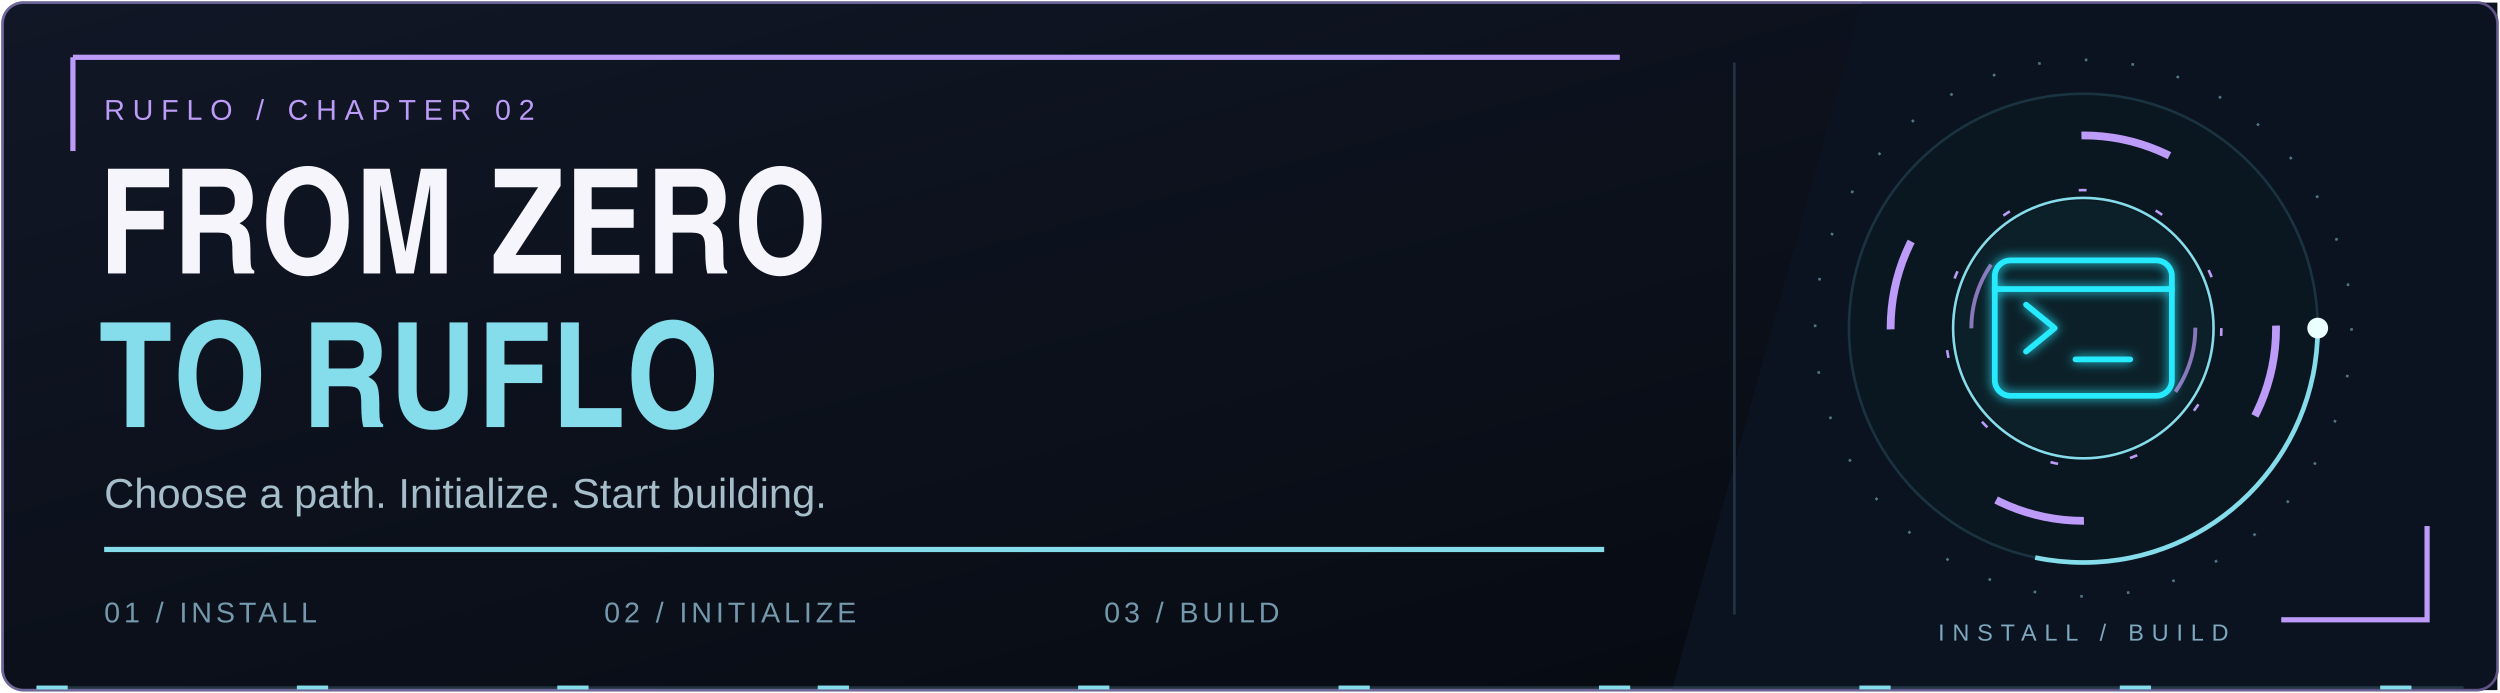
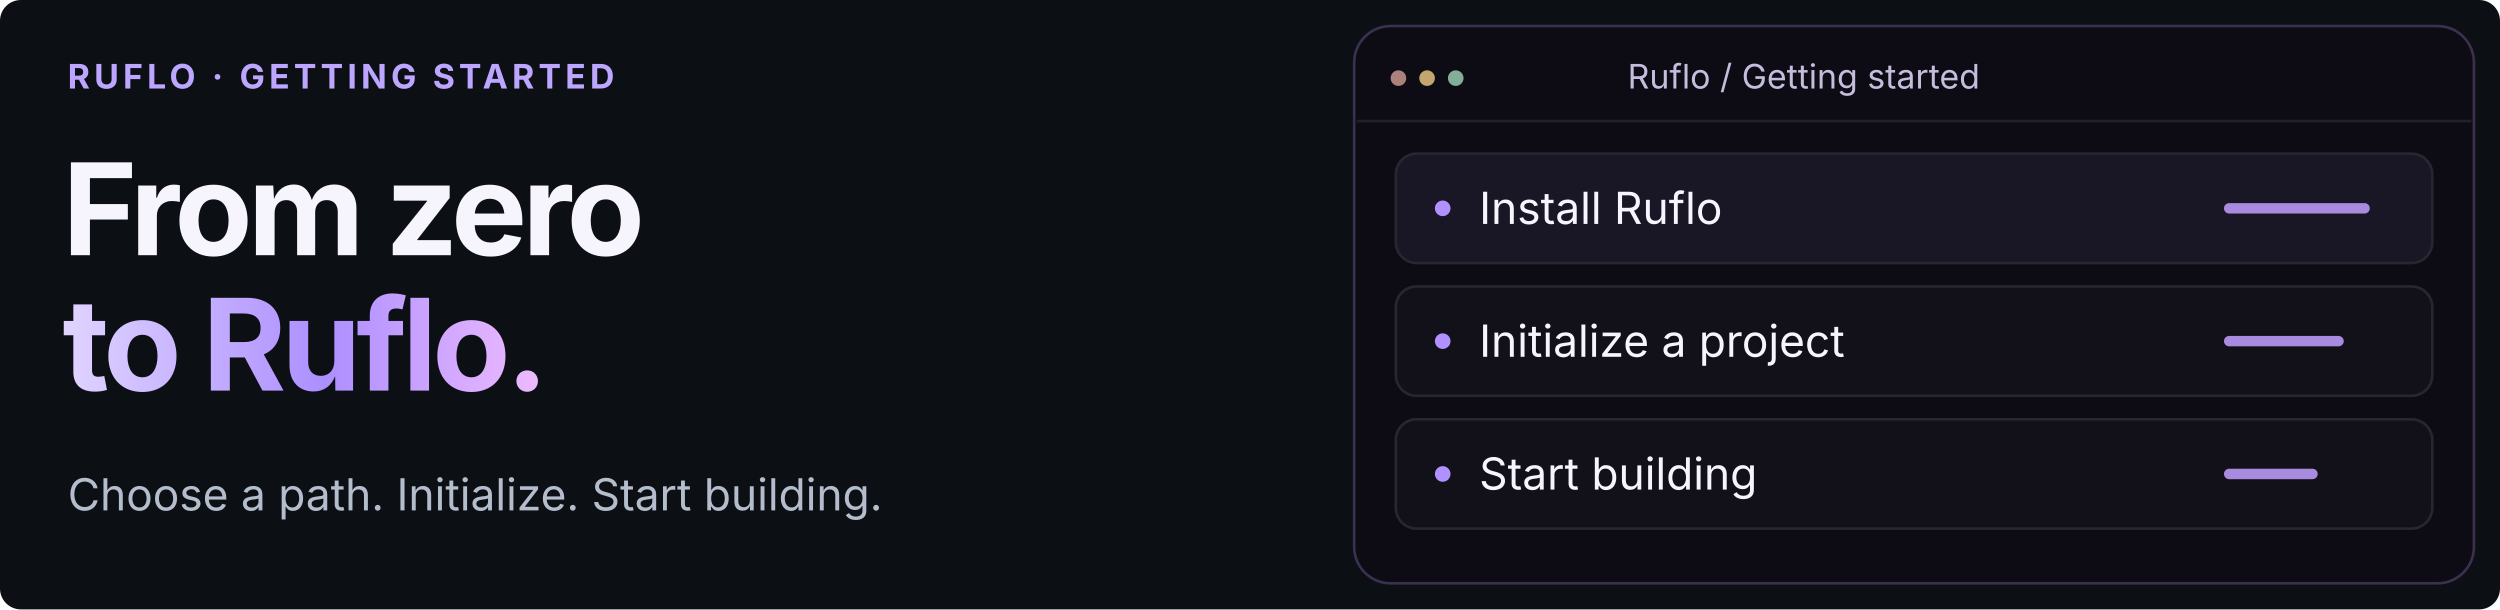
- <svg xmlns="http://www.w3.org/2000/svg" width="960" height="266" viewBox="0 0 960 266" role="img" aria-labelledby="title desc">
+ <svg xmlns="http://www.w3.org/2000/svg" width="960" height="234" viewBox="0 0 960 234" role="img" aria-labelledby="title desc">
  <defs>
-     <linearGradient id="panel" x2="1" y2="1">
-       <stop stop-color="#111726" />
-       <stop offset="1" stop-color="#05090f" />
+     <linearGradient id="heading">
+       <stop stop-color="#e0d4ff" />
+       <stop offset=".55" stop-color="#ac8fff" />
+       <stop offset="1" stop-color="#edbaff" />
    </linearGradient>
-     <filter id="glow">
-       <feGaussianBlur stdDeviation="2" />
-       <feMerge>
-         <feMergeNode />
-         <feMergeNode in="SourceGraphic" />
-       </feMerge>
-     </filter>
  </defs>
-   <style>text{font-family:Arial,Helvetica,sans-serif}.mono{font-family:monospace}.flow{stroke-dasharray:12 40;animation:flow 6s linear infinite;filter:url(#glow)}.tube{filter:url(#glow);animation:pulse 6s ease-in-out infinite}.tube2{filter:url(#glow);animation:pulse 6s 2s ease-in-out infinite}.gold{fill:#bd9bf8;filter:url(#soft)}@keyframes flicker{0%,43%,45%,47%,100%{opacity:1}44%,46%{opacity:.55}}.orbit{transform-box:fill-box;transform-origin:center;animation:spin 14s linear infinite}.pulse{animation:pulse 3s ease-in-out infinite}.rise{animation:rise 7s ease-in-out infinite}@keyframes flow{to{stroke-dashoffset:-208}}@keyframes spin{to{transform:rotate(360deg)}}@keyframes pulse{0%,100%{opacity:.45}50%{opacity:1}}@keyframes rise{0%,100%{transform:translateY(0)}50%{transform:translateY(-5px)}}@media(prefers-reduced-motion:reduce){*{animation:none!important}}.rim{stroke-dasharray:90 390;animation:rim 9s linear infinite;filter:url(#glow)}.sweep{animation:sweep 8s ease-in-out infinite;opacity:.18}.halo{transform-box:fill-box;transform-origin:center;animation:halo 4s ease-out infinite}.equalizer{transform-box:fill-box;transform-origin:bottom;animation:eq 1.6s ease-in-out infinite alternate}@keyframes rim{to{stroke-dashoffset:-960}}@keyframes sweep{0%,100%{transform:translateX(-200px);opacity:0}30%,70%{opacity:.18}85%{transform:translateX(1100px);opacity:0}}@keyframes halo{0%{transform:scale(.8);opacity:0}25%{opacity:.4}100%{transform:scale(1.25);opacity:0}}@keyframes eq{from{transform:scaleY(.3)}to{transform:scaleY(1)}}@media(prefers-reduced-motion:reduce){*{animation:none!important}.sweep,.halo{display:none}}.packet{stroke-dasharray:7 93;stroke-dashoffset:7;opacity:0;stroke-linecap:round;animation:packet 12s linear infinite;filter:url(#glow)}.active{animation:active 12s ease-in-out infinite}.scan{animation:scan 6s ease-in-out infinite;transform-box:fill-box;transform-origin:center}@keyframes packet{0%{stroke-dashoffset:7;opacity:0}1%{opacity:1}12.4%{stroke-dashoffset:-100;opacity:1}12.5%,100%{stroke-dashoffset:-100;opacity:0}}@keyframes active{0%,14%,100%{stroke:#85dcea;fill:#141b29}1%,10%{stroke:#bd9bf8;fill:#33301b}}@keyframes scan{0%,100%{opacity:.2}50%{opacity:1}}@media(prefers-reduced-motion:reduce){*{animation:none!important}} .headline{animation:headline 12s cubic-bezier(.2,.8,.2,1) infinite}.second{animation-delay:.16s}.rule{stroke-dasharray:610;animation:rule 12s ease-in-out infinite}.spin{transform-origin:800px 126px;animation:rot 24s linear infinite}.counter{animation-direction:reverse;animation-duration:36s}.beacon{animation:beacon 3s ease-in-out infinite}.stage{animation:stage 9s ease-in-out infinite}@keyframes headline{0%{transform:translateY(13px);opacity:.35}7%,92%{transform:translateY(0);opacity:1}100%{transform:translateY(0);opacity:.35}}@keyframes rule{0%{stroke-dashoffset:610}12%,90%{stroke-dashoffset:0}100%{stroke-dashoffset:-610}}@keyframes rot{to{transform:rotate(360deg)}}@keyframes beacon{0%,100%{opacity:.3}50%{opacity:1}}@keyframes stage{0%,33%,100%{fill:#7599ac}8%,25%{fill:#bd9bf8}}@media(prefers-reduced-motion:reduce){*{animation:none!important}}</style>
-   <rect x="1" y="1" width="958" height="264" rx="8" fill="url(#panel)" stroke="#263542" />
-   <path d="M715 1H959V265H642Z" fill="#0b1320" />
-   <path d="M28 22H622M28 22V58M932 202V238H876" fill="none" stroke="#bd9bf8" stroke-width="2" />
-   <text x="40" y="46" fill="#bd9bf8" font-family="monospace" font-size="11" letter-spacing="3">RUFLO  /  CHAPTER 02</text>
-   <g class="headline">
-     <g transform="translate(38 105)" aria-label="FROM ZERO">
-       <path d="M10.36 -16.912H24.864V-24.024H10.36V-33.096H26.936V-40.208H3.472V0.0H10.36ZM32.028 0.0H38.748V-15.68H45.86C50.508 -15.568 51.292 -14.392 51.236 -8.064C51.292 -4.256 51.46 -2.296 52.02 0.0H59.636V-1.064C58.46 -1.624 58.236 -2.52 58.18 -6.048C58.236 -15.456 57.676 -17.304 53.98 -19.264C57.34 -20.944 59.076 -24.136 59.076 -28.784C59.076 -35.728 54.988 -40.208 48.66 -40.208H32.028ZM38.748 -22.512V-33.32H47.372C50.508 -33.32 52.188 -31.416 52.188 -27.888C52.188 -24.192 50.508 -22.512 46.868 -22.512ZM80.296 -41.272C75.704 -41.272 71.56 -39.368 68.76 -35.952C65.792 -32.368 64.224 -26.936 64.224 -20.048C64.224 -15.064 65.064 -10.864 66.632 -7.56C69.264 -2.184 74.304 1.064 80.072 1.064C84.496 1.064 88.64 -0.896 91.384 -4.256C94.352 -7.84 95.92 -13.272 95.92 -20.104C95.92 -26.88 94.352 -32.368 91.384 -35.952C88.64 -39.256 84.496 -41.272 80.296 -41.272ZM80.184 -34.16C82.368 -34.16 84.552 -33.096 86.008 -31.248C87.968 -28.896 89.032 -25.032 89.032 -20.272C89.032 -11.368 85.672 -6.048 80.072 -6.048C74.472 -6.048 71.112 -11.368 71.112 -20.216C71.112 -28.896 74.528 -34.16 80.184 -34.16ZM133.548 -40.208H123.636L117.7 -8.288L111.652 -40.208H101.628V0.0H108.012V-34.104L114.116 0.0H120.892L127.164 -34.104V0.0H133.548ZM177.388 -7.112H159.972L177.276 -33.6V-40.208H152.02V-33.096H168.652L151.572 -7.112V0.0H177.388ZM206.728 -40.208H182.48V0.0H207.512V-7.112H189.2V-17.528H205.328V-24.64H189.2V-33.096H206.728ZM213.612 0.0H220.332V-15.68H227.444C232.092 -15.568 232.876 -14.392 232.82 -8.064C232.876 -4.256 233.044 -2.296 233.604 0.0H241.22V-1.064C240.044 -1.624 239.82 -2.52 239.764 -6.048C239.82 -15.456 239.26 -17.304 235.564 -19.264C238.924 -20.944 240.66 -24.136 240.66 -28.784C240.66 -35.728 236.572 -40.208 230.244 -40.208H213.612ZM220.332 -22.512V-33.32H228.956C232.092 -33.32 233.772 -31.416 233.772 -27.888C233.772 -24.192 232.092 -22.512 228.452 -22.512ZM261.88 -41.272C257.288 -41.272 253.144 -39.368 250.344 -35.952C247.376 -32.368 245.808 -26.936 245.808 -20.048C245.808 -15.064 246.648 -10.864 248.216 -7.56C250.848 -2.184 255.888 1.064 261.656 1.064C266.08 1.064 270.224 -0.896 272.968 -4.256C275.936 -7.84 277.504 -13.272 277.504 -20.104C277.504 -26.88 275.936 -32.368 272.968 -35.952C270.224 -39.256 266.08 -41.272 261.88 -41.272ZM261.768 -34.16C263.952 -34.16 266.136 -33.096 267.592 -31.248C269.552 -28.896 270.616 -25.032 270.616 -20.272C270.616 -11.368 267.256 -6.048 261.656 -6.048C256.056 -6.048 252.696 -11.368 252.696 -20.216C252.696 -28.896 256.112 -34.16 261.768 -34.16Z" fill="#f6f5fb" />
+   <style>@media(prefers-reduced-motion:no-preference){.draw{animation:draw 5.2s ease-in-out infinite;transform-box:fill-box;transform-origin:left center}.focus{animation:focus 5.2s ease-in-out infinite}@keyframes draw{0%{transform:scaleX(.15)}55%,100%{transform:scaleX(1)}}@keyframes focus{0%,100%{opacity:.6}45%,75%{opacity:1}}}</style>
+   <g font-family="Inter,Arial,sans-serif">
+     <rect x="0" y="0" width="960" height="234" rx="8" fill="#0c0f14" stroke="none" />
+     <text x="26" y="34" font-size="13" font-weight="700" letter-spacing="1.6" fill="#bca6ff">RUFLO · GETTING STARTED</text>
+     <text x="24" y="98" font-size="49" font-weight="700" letter-spacing="-1.8" fill="#f6f4fc">From zero</text>
+     <text x="24" y="150" font-size="49" font-weight="700" letter-spacing="-1.8" fill="url(#heading)">to Ruflo.</text>
+     <text x="26" y="196" font-size="17" font-weight="400" letter-spacing="0" fill="#b3bdcc">Choose a path. Initialize. Start building.</text>
+     <rect x="520" y="10" width="430" height="214" rx="14" fill="#0d0c14" stroke="#3b304f" />
+     <circle cx="537" cy="30" r="3" fill="#ac817c" />
+     <circle cx="548" cy="30" r="3" fill="#c3a66d" />
+     <circle cx="559" cy="30" r="3" fill="#83ae97" />
+     <text x="625" y="34" font-size="13" font-weight="400" letter-spacing="0" fill="#c6bddd">Ruflo   /   Getting started</text>
+     <rect x="521" y="46" width="428" height="1" rx="0" fill="#22202a" stroke="none" />
+     <rect x="536" y="59" width="398" height="42" rx="8" fill="#191626" stroke="#282631" />
+     <circle cx="554" cy="80" r="3" fill="#b191ff" />
+     <text x="568" y="86" font-size="17" font-weight="400" letter-spacing="0" fill="#f6f4fc">Install Ruflo</text>
+     <g class="draw" style="animation-delay:0.0s">
+       <rect x="854" y="78" width="56" height="4" rx="2" fill="#a88bdf" stroke="none" />
+     </g>
+     <rect x="536" y="110" width="398" height="42" rx="8" fill="#121119" stroke="#282631" />
+     <circle cx="554" cy="131" r="3" fill="#b191ff" />
+     <text x="568" y="137" font-size="17" font-weight="400" letter-spacing="0" fill="#f6f4fc">Initialize a project</text>
+     <g class="draw" style="animation-delay:-0.55s">
+       <rect x="854" y="129" width="46" height="4" rx="2" fill="#a88bdf" stroke="none" />
+     </g>
+     <rect x="536" y="161" width="398" height="42" rx="8" fill="#121119" stroke="#282631" />
+     <circle cx="554" cy="182" r="3" fill="#b191ff" />
+     <text x="568" y="188" font-size="17" font-weight="400" letter-spacing="0" fill="#f6f4fc">Start building</text>
+     <g class="draw" style="animation-delay:-1.1s">
+       <rect x="854" y="180" width="36" height="4" rx="2" fill="#a88bdf" stroke="none" />
    </g>
  </g>
-   <g class="headline second">
-     <g transform="translate(38 164)" aria-label="TO RUFLO">
-       <path d="M17.472 -33.096H27.44V-40.208H0.616V-33.096H10.584V0.0H17.472ZM46.644 -41.272C42.052 -41.272 37.908 -39.368 35.108 -35.952C32.14 -32.368 30.572 -26.936 30.572 -20.048C30.572 -15.064 31.412 -10.864 32.98 -7.56C35.612 -2.184 40.652 1.064 46.42 1.064C50.844 1.064 54.988 -0.896 57.732 -4.256C60.7 -7.84 62.268 -13.272 62.268 -20.104C62.268 -26.88 60.7 -32.368 57.732 -35.952C54.988 -39.256 50.844 -41.272 46.644 -41.272ZM46.532 -34.16C48.716 -34.16 50.9 -33.096 52.356 -31.248C54.316 -28.896 55.38 -25.032 55.38 -20.272C55.38 -11.368 52.02 -6.048 46.42 -6.048C40.82 -6.048 37.46 -11.368 37.46 -20.216C37.46 -28.896 40.876 -34.16 46.532 -34.16ZM81.524 0.0H88.244V-15.68H95.356C100.004 -15.568 100.788 -14.392 100.732 -8.064C100.788 -4.256 100.956 -2.296 101.516 0.0H109.132V-1.064C107.956 -1.624 107.732 -2.52 107.676 -6.048C107.732 -15.456 107.172 -17.304 103.476 -19.264C106.836 -20.944 108.572 -24.136 108.572 -28.784C108.572 -35.728 104.484 -40.208 98.156 -40.208H81.524ZM88.244 -22.512V-33.32H96.868C100.004 -33.32 101.684 -31.416 101.684 -27.888C101.684 -24.192 100.004 -22.512 96.364 -22.512ZM141.608 -40.208H134.608V-13.72C134.608 -8.68 132.368 -6.048 128.224 -6.048C124.248 -6.048 122.008 -8.96 122.008 -14.112V-40.208H115.008V-13.552C115.008 -4.256 119.768 1.064 128.224 1.064C136.96 1.064 141.608 -4.2 141.608 -14.056ZM155.716 -16.912H170.22V-24.024H155.716V-33.096H172.292V-40.208H148.828V0.0H155.716ZM184.272 -40.208H177.384V0.0H200.68V-7.28H184.272ZM220.556 -41.272C215.964 -41.272 211.82 -39.368 209.02 -35.952C206.052 -32.368 204.484 -26.936 204.484 -20.048C204.484 -15.064 205.324 -10.864 206.892 -7.56C209.524 -2.184 214.564 1.064 220.332 1.064C224.756 1.064 228.9 -0.896 231.644 -4.256C234.612 -7.84 236.18 -13.272 236.18 -20.104C236.18 -26.88 234.612 -32.368 231.644 -35.952C228.9 -39.256 224.756 -41.272 220.556 -41.272ZM220.444 -34.16C222.628 -34.16 224.812 -33.096 226.268 -31.248C228.228 -28.896 229.292 -25.032 229.292 -20.272C229.292 -11.368 225.932 -6.048 220.332 -6.048C214.732 -6.048 211.372 -11.368 211.372 -20.216C211.372 -28.896 214.788 -34.16 220.444 -34.16Z" fill="#85dcea" />
-     </g>
-   </g>
-   <text x="40" y="195" fill="#a6bdca" font-family="Arial,sans-serif" font-size="16">Choose a path. Initialize. Start building.</text>
-   <path d="M40 211H616" stroke="#20384a" />
-   <path class="rule" d="M40 211H616" stroke="#85dcea" stroke-width="2" />
-   <text class="stage" style="animation-delay:0s" x="40" y="239" fill="#7599ac" font-family="monospace" font-size="11" letter-spacing="1.5">01 / INSTALL</text>
-   <text class="stage" style="animation-delay:3s" x="232" y="239" fill="#7599ac" font-family="monospace" font-size="11" letter-spacing="1.5">02 / INITIALIZE</text>
-   <text class="stage" style="animation-delay:6s" x="424" y="239" fill="#7599ac" font-family="monospace" font-size="11" letter-spacing="1.5">03 / BUILD</text>
-   <path d="M666 24V236" stroke="#223444" />
-   <circle cx="800" cy="126" r="90" fill="#0a1720" stroke="#193341" />
-   <g class="spin">
-     <circle cx="800" cy="126" r="90" fill="none" stroke="#85dcea" stroke-width="1.8" stroke-dasharray="160 406" />
-     <circle cx="890" cy="126" r="4" fill="#eaffff" />
-   </g>
-   <g class="spin counter">
-     <circle cx="800" cy="126" r="74" fill="none" stroke="#bd9bf8" stroke-width="3" stroke-dasharray="35 81" />
-   </g>
-   <circle cx="800" cy="126" r="103" fill="none" stroke="#527689" stroke-dasharray="1 17" />
-   <g transform="translate(800 126)">
-     <circle class="pulse" r="49" fill="#36e5e9" fill-opacity=".045" />
-     <g class="tube2" fill="none" stroke="#26eaff" stroke-width="2.2" stroke-linecap="round" stroke-linejoin="round">
-       <rect x="-34" y="-26" width="68" height="52" rx="6" />
-       <path d="M-22 -9L-11 0L-22 9M-3 12H18" />
-       <path d="M-34 -15H34" />
-     </g>
-     <circle class="halo" r="50" fill="none" stroke="#85dcea" stroke-width="1" />
-     <circle class="orbit" style="animation-direction:reverse;animation-duration:21s" r="53" fill="none" stroke="#bd9bf8" stroke-width="1" stroke-dasharray="3 28" />
-     <circle class="orbit" r="43" fill="none" stroke="#bd9bf8" stroke-width="1.5" stroke-dasharray="26 109" opacity=".7" />
-   </g>
-   <text x="800" y="246" text-anchor="middle" fill="#7da8be" font-family="monospace" font-size="9" letter-spacing="3">INSTALL / BUILD</text>
-   <g id="readme-card-trim">
-     <style>@media(prefers-reduced-motion:no-preference){.readme-trace{animation:readmeTrace 6s linear infinite}@keyframes readmeTrace{to{stroke-dashoffset:-100}}}</style>
-     <rect x="1" y="1" width="958" height="264" rx="8" fill="none" stroke="#bd9bf8" stroke-opacity=".48" />
-     <path d="M14 264h932" stroke="#85dcea" stroke-opacity=".18" />
-     <path class="readme-trace" d="M14 264h932" pathLength="100" stroke="#85dcea" stroke-width="1.5" stroke-dasharray="12 88" />
-   </g>
</svg>
